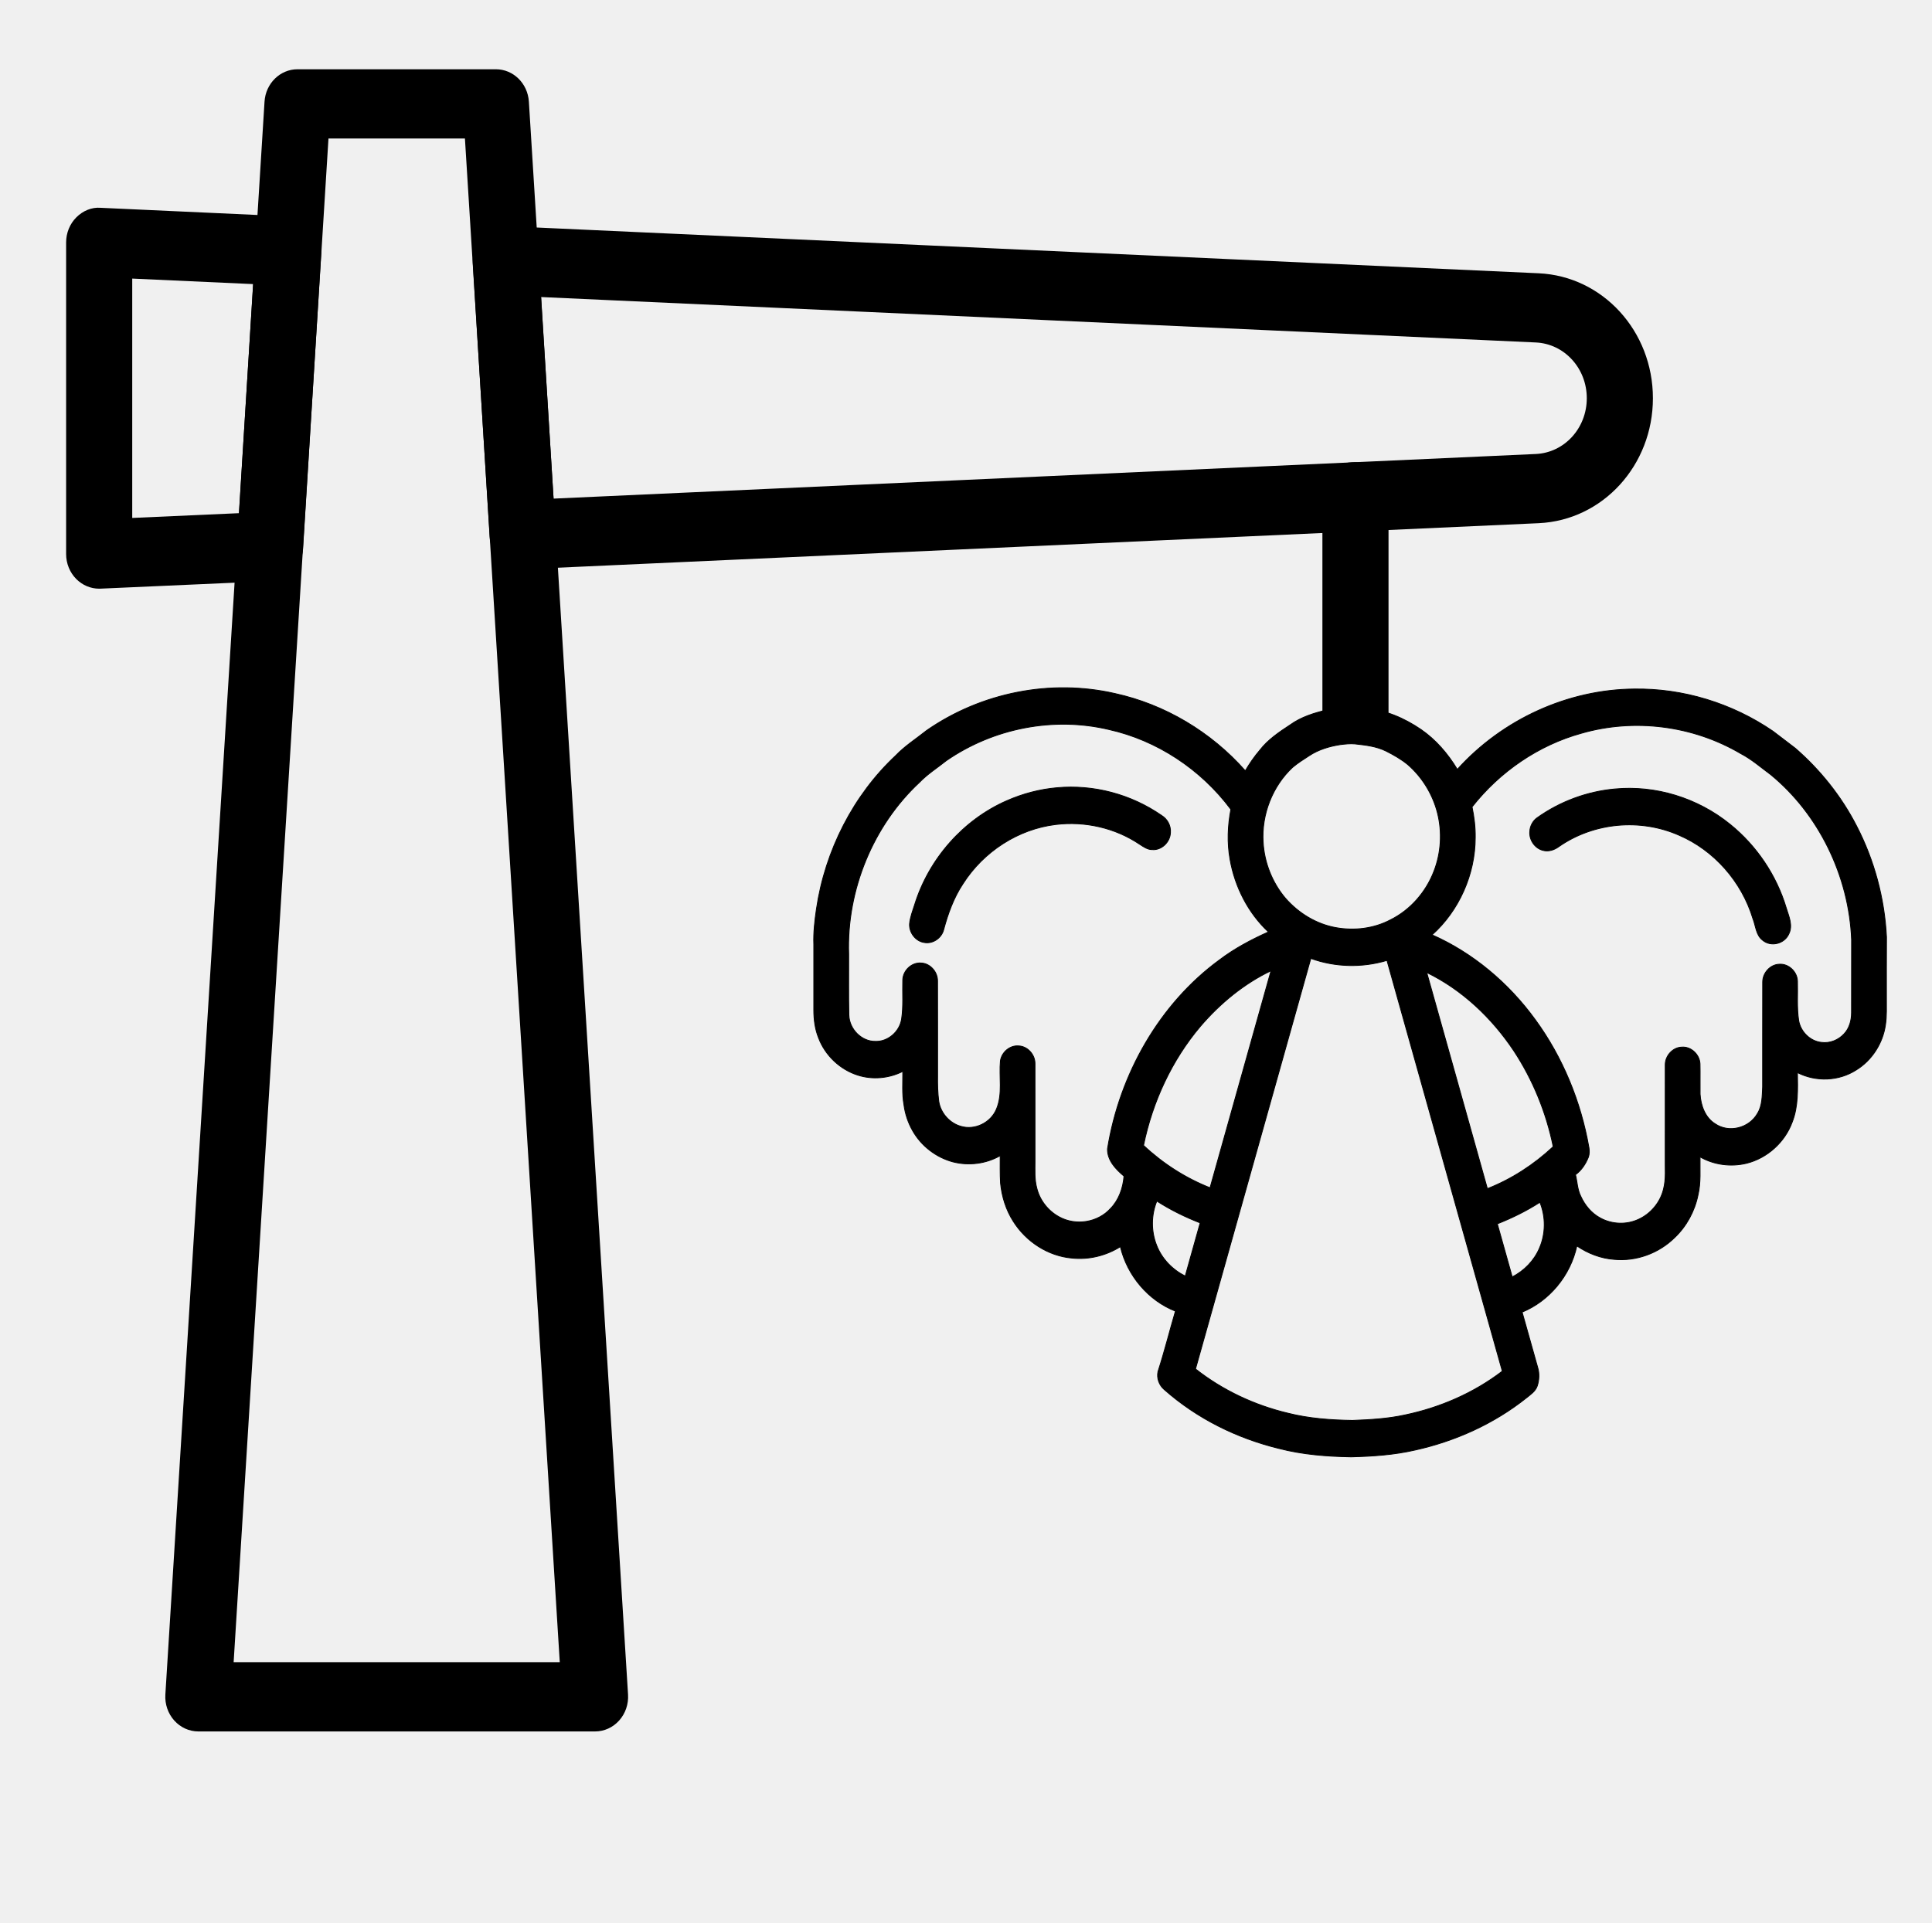
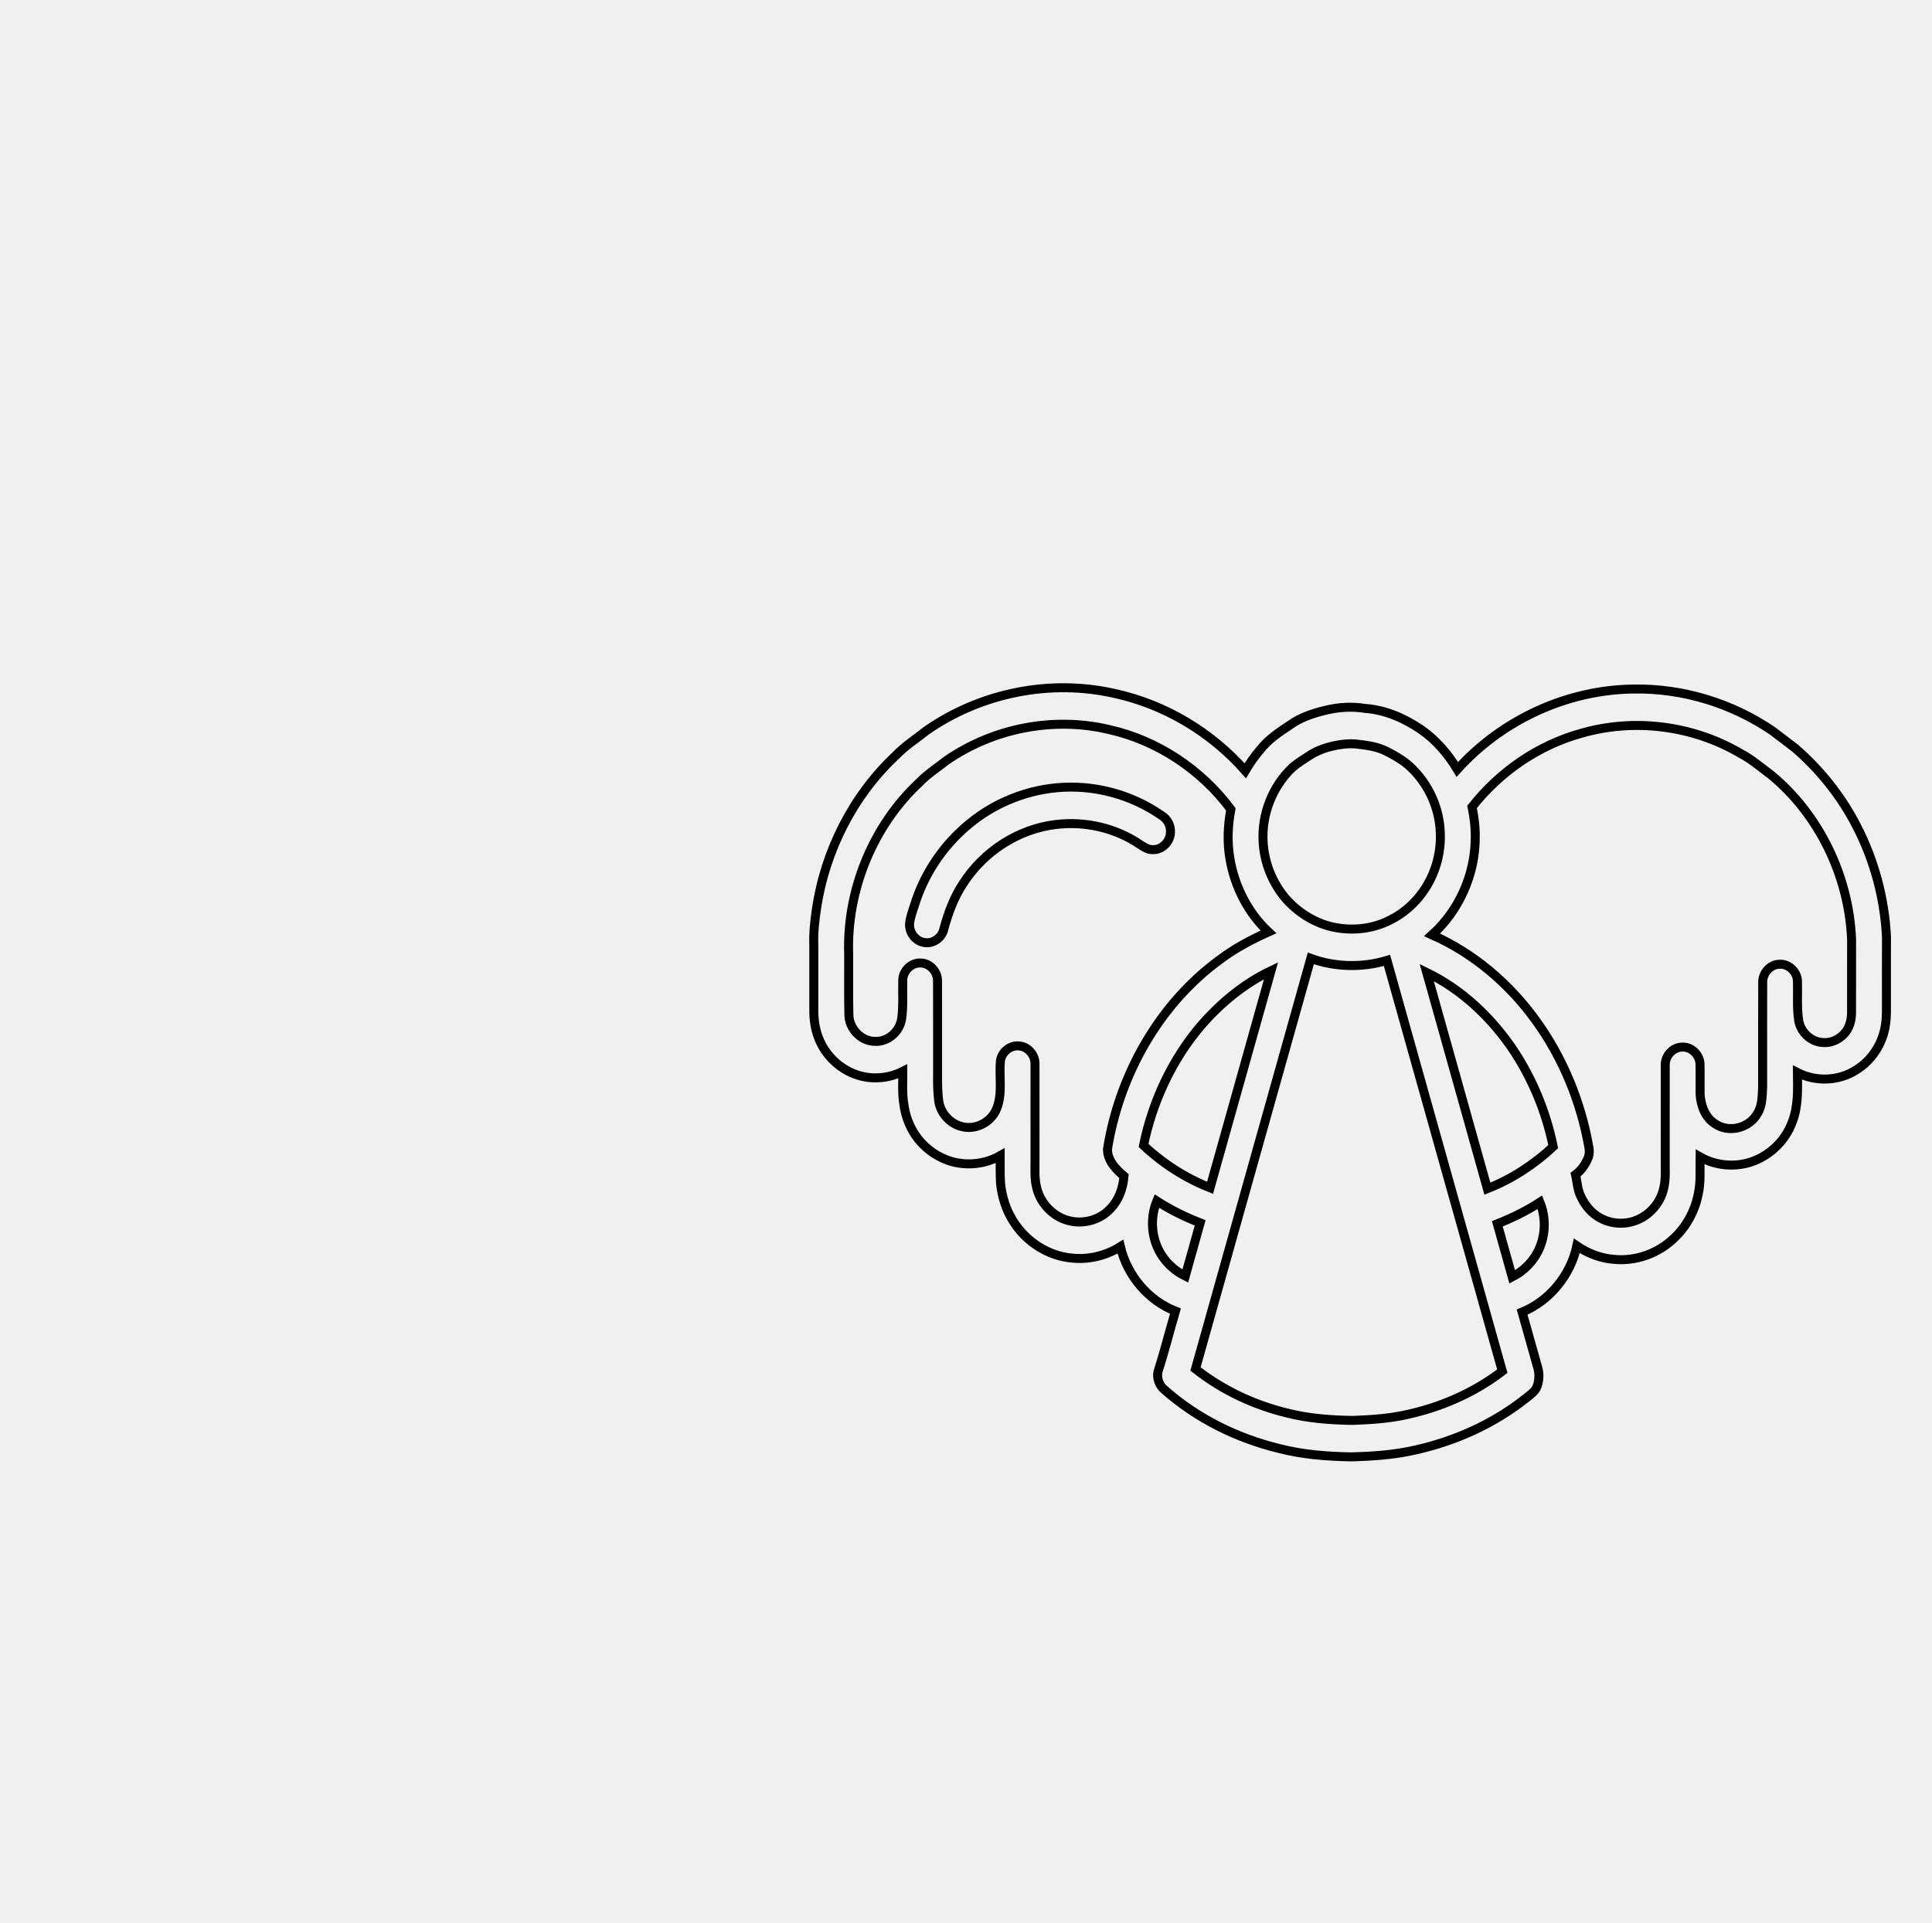
<svg xmlns="http://www.w3.org/2000/svg" width="215" height="214" viewBox="0 0 215 214" fill="none">
-   <g clip-path="url(#clip0)">
-     <path d="M66.219 192.732H22.073C21.057 192.732 20.085 192.291 19.388 191.512C18.693 190.733 18.335 189.69 18.402 188.625L29.438 11.312C29.566 9.283 31.172 7.709 33.11 7.709H55.183C57.121 7.709 58.725 9.283 58.855 11.308L69.891 188.625C69.958 189.69 69.6 190.733 68.905 191.512C68.208 192.291 67.236 192.732 66.219 192.732ZM26 185.023H62.293L51.739 15.419H36.554L26 185.023Z" fill="black" />
-     <path d="M11.037 65.528C10.09 65.528 9.177 65.144 8.491 64.455C7.767 63.729 7.358 62.724 7.358 61.673V26.982C7.358 25.932 7.767 24.923 8.493 24.196C9.217 23.466 10.205 23.048 11.196 23.131L32.238 24.095C33.226 24.14 34.157 24.599 34.816 25.371C35.477 26.142 35.813 27.159 35.75 28.194L33.727 61.075C33.605 63.04 32.091 64.595 30.212 64.677L11.193 65.524C11.141 65.528 11.089 65.528 11.037 65.528ZM14.715 31.01V57.653L26.598 57.123L28.166 31.623L14.715 31.01Z" fill="black" />
-     <path d="M58.159 63.368C56.23 63.368 54.615 61.798 54.489 59.762L52.614 29.275C52.547 28.183 52.926 27.11 53.658 26.327C54.389 25.548 55.404 25.115 56.445 25.175L171.233 30.419C178.361 30.747 183.942 36.856 183.942 44.328C183.942 51.8 178.361 57.91 171.236 58.237L58.321 63.364C58.265 63.368 58.211 63.368 58.159 63.368ZM60.221 33.065L61.601 55.501L170.915 50.535C174.093 50.389 176.584 47.663 176.584 44.328C176.584 40.993 174.093 38.268 170.911 38.121L60.221 33.065Z" fill="black" />
-     <path d="M150.841 81.486C148.809 81.486 147.162 80.502 147.162 79.286V53.644C147.162 52.427 148.809 51.443 150.841 51.443C152.873 51.443 154.52 52.427 154.52 53.644V79.286C154.52 80.502 152.873 81.486 150.841 81.486Z" fill="black" />
-     <path d="M103.122 81.31C109.208 77.084 116.944 75.559 124.082 77.201C129.606 78.41 134.752 81.459 138.581 85.798C139.057 84.995 139.582 84.222 140.187 83.517C141.105 82.326 142.354 81.49 143.58 80.685C144.79 79.813 146.225 79.368 147.644 79.03C149.048 78.7 150.513 78.627 151.936 78.858C154.155 79.018 156.266 79.936 158.115 81.192C159.771 82.33 161.126 83.897 162.176 85.645C167.221 80.052 174.494 76.761 181.842 76.697C187.288 76.612 192.74 78.271 197.296 81.39C198.124 82.018 198.951 82.649 199.776 83.282C202.548 85.688 204.907 88.627 206.612 91.952C208.574 95.744 209.721 99.996 209.936 104.302C209.921 106.565 209.931 108.828 209.928 111.092C209.918 112.086 209.976 113.086 209.823 114.072C209.53 116.139 208.307 118.024 206.587 119.085C204.638 120.35 202.08 120.442 200.026 119.392C200.051 121.233 200.13 123.144 199.451 124.883C198.621 127.169 196.64 128.915 194.377 129.483C192.64 129.909 190.757 129.672 189.188 128.775C189.161 130.192 189.293 131.635 188.96 133.025C188.593 134.829 187.675 136.51 186.368 137.75C184.591 139.512 182.073 140.418 179.635 140.184C178.154 140.08 176.717 139.528 175.478 138.683C174.768 141.995 172.401 144.82 169.387 146.056C169.965 148.111 170.536 150.168 171.121 152.22C171.323 152.882 171.287 153.615 171.073 154.27C170.869 154.872 170.329 155.222 169.869 155.596C166.238 158.492 161.942 160.415 157.485 161.406C155.149 161.945 152.751 162.105 150.365 162.167C147.665 162.119 144.948 161.913 142.32 161.23C137.664 160.095 133.208 157.907 129.551 154.664C128.998 154.197 128.702 153.402 128.866 152.671C129.584 150.454 130.149 148.183 130.806 145.944C127.813 144.776 125.445 142.014 124.68 138.769C123.071 139.778 121.156 140.239 119.288 140.04C116.663 139.81 114.196 138.238 112.756 135.938C111.948 134.672 111.484 133.183 111.341 131.672C111.285 130.663 111.306 129.65 111.304 128.64C109.709 129.551 107.788 129.783 106.028 129.326C104.187 128.831 102.525 127.57 101.556 125.851C101.06 124.975 100.727 123.997 100.597 122.988C100.373 121.757 100.477 120.5 100.466 119.257C98.918 120.038 97.09 120.201 95.445 119.671C93.503 119.051 91.835 117.503 91.089 115.519C90.698 114.549 90.565 113.491 90.562 112.446C90.565 110.008 90.565 107.572 90.562 105.134C90.513 103.812 90.666 102.492 90.856 101.187C91.819 94.665 94.972 88.509 99.68 84.104C100.712 83.026 101.968 82.231 103.122 81.31ZM105.309 84.667C104.307 85.47 103.21 86.156 102.313 87.094C97.194 91.855 94.198 99.043 94.444 106.211C94.458 108.468 94.413 110.727 94.467 112.984C94.512 114.579 95.899 115.945 97.421 115.918C98.794 115.968 100.101 114.866 100.33 113.448C100.549 111.998 100.419 110.525 100.463 109.065C100.502 108.01 101.46 107.127 102.464 107.195C103.465 107.205 104.346 108.146 104.333 109.193C104.347 112.713 104.333 116.233 104.338 119.752C104.324 120.699 104.35 121.649 104.469 122.587C104.675 123.914 105.684 125.018 106.911 125.37C108.462 125.847 110.263 124.996 110.9 123.435C111.603 121.741 111.162 119.864 111.33 118.085C111.478 117.102 112.402 116.34 113.35 116.424C114.332 116.452 115.191 117.377 115.178 118.408C115.184 122.016 115.178 125.624 115.18 129.233C115.182 130.236 115.111 131.262 115.375 132.239C115.709 133.629 116.666 134.809 117.875 135.46C119.707 136.468 122.157 136.106 123.588 134.52C124.51 133.573 124.976 132.248 125.084 130.919C124.189 130.169 123.223 129.179 123.246 127.891C124.58 119.557 129.051 111.727 135.698 106.859C137.383 105.578 139.249 104.593 141.158 103.735C138.913 101.646 137.413 98.722 136.879 95.639C136.553 93.805 136.628 91.914 136.974 90.09C133.628 85.599 128.736 82.395 123.412 81.204C117.26 79.743 110.57 81.032 105.309 84.667ZM175.969 81.623C171.23 82.935 166.927 85.862 163.817 89.82C164.045 90.935 164.189 92.07 164.172 93.212C164.176 97.334 162.354 101.386 159.365 104.061C163.91 106.071 167.878 109.408 170.856 113.512C173.893 117.675 175.93 122.61 176.825 127.758C176.883 128.101 176.878 128.461 176.767 128.793C176.462 129.566 175.99 130.273 175.329 130.756C175.522 131.557 175.536 132.415 175.913 133.159C176.372 134.179 177.125 135.069 178.091 135.583C179.392 136.297 181.007 136.353 182.348 135.725C183.68 135.119 184.748 133.875 185.113 132.397C185.423 131.233 185.286 130.014 185.312 128.824C185.314 125.395 185.308 121.965 185.314 118.536C185.304 117.507 186.165 116.583 187.147 116.559C188.157 116.468 189.131 117.35 189.183 118.41C189.21 119.536 189.177 120.663 189.193 121.789C189.265 123.065 189.765 124.418 190.865 125.093C192.387 126.145 194.641 125.588 195.572 123.956C196.124 123.077 196.097 121.994 196.153 120.986C196.16 117.102 196.145 113.218 196.159 109.332C196.144 108.285 197.022 107.343 198.023 107.332C199.029 107.259 199.993 108.147 200.029 109.206C200.072 110.666 199.942 112.138 200.163 113.589C200.377 114.869 201.468 115.914 202.704 116.033C203.628 116.159 204.577 115.78 205.218 115.083C205.809 114.464 206.048 113.571 206.046 112.715C206.056 110.007 206.042 107.297 206.052 104.588C205.765 97.495 202.396 90.611 197.057 86.229C195.965 85.424 194.934 84.516 193.733 83.89C188.399 80.744 181.871 79.916 175.969 81.623ZM149.148 82.886C147.939 83.076 146.73 83.431 145.69 84.119C145.058 84.528 144.418 84.931 143.838 85.42C141.614 87.498 140.366 90.655 140.569 93.771C140.701 96.04 141.587 98.247 143.021 99.954C144.493 101.653 146.49 102.867 148.661 103.257C150.703 103.622 152.878 103.373 154.737 102.39C156.917 101.311 158.665 99.341 159.565 97.005C160.37 94.953 160.509 92.629 159.966 90.487C159.436 88.4 158.263 86.504 156.679 85.121C155.937 84.507 155.099 84.033 154.25 83.604C153.164 83.066 151.954 82.936 150.776 82.805C150.232 82.759 149.687 82.819 149.148 82.886ZM145.873 106.683C141.6 121.918 137.315 137.149 133.04 152.382C136.08 154.777 139.634 156.43 143.341 157.311C145.685 157.901 148.108 158.072 150.513 158.11C152.48 158.033 154.459 157.924 156.39 157.496C160.256 156.681 163.992 155.071 167.183 152.63C162.912 137.386 158.62 122.148 154.347 106.905C151.588 107.733 148.587 107.666 145.873 106.683ZM133.577 114.251C130.416 117.993 128.254 122.622 127.257 127.499C129.417 129.531 131.941 131.142 134.66 132.216C136.917 124.162 139.182 116.109 141.443 108.056C138.432 109.493 135.78 111.681 133.577 114.251ZM158.77 108.25C161.016 116.272 163.28 124.29 165.521 132.313C168.215 131.255 170.706 129.64 172.846 127.636C172.072 123.826 170.577 120.18 168.466 116.972C166.005 113.281 162.688 110.153 158.77 108.25ZM128.737 133.691C128.103 135.238 128.088 137.047 128.706 138.603C129.29 140.128 130.49 141.346 131.899 142.045C132.445 140.069 133.012 138.1 133.559 136.122C131.884 135.468 130.258 134.673 128.737 133.691ZM166.627 136.227C167.174 138.2 167.736 140.168 168.286 142.14C169.596 141.466 170.72 140.345 171.313 138.941C172.014 137.343 172.028 135.441 171.366 133.827C169.87 134.794 168.271 135.576 166.627 136.227Z" fill="black" stroke="black" stroke-width="0.094" />
-     <path d="M117.628 87.684C121.692 87.312 125.863 88.41 129.263 90.772C129.894 91.149 130.311 91.894 130.252 92.662C130.226 93.736 129.254 94.661 128.227 94.571C127.708 94.581 127.269 94.261 126.845 93.99C124.097 92.131 120.712 91.38 117.47 91.78C113.328 92.282 109.462 94.758 107.153 98.388C106.134 99.928 105.493 101.695 105.015 103.488C104.77 104.44 103.789 105.085 102.863 104.914C101.915 104.784 101.156 103.831 101.219 102.83C101.289 102.108 101.552 101.428 101.772 100.747C103.367 95.561 107.241 91.231 112.037 89.134C113.813 88.351 115.707 87.852 117.628 87.684Z" fill="black" stroke="black" stroke-width="0.094" />
-     <path d="M179.664 87.827C184.229 87.384 188.926 88.822 192.543 91.768C195.456 94.126 197.69 97.407 198.788 101.09C199.064 101.996 199.534 103.01 199.076 103.941C198.591 105.065 197.068 105.437 196.154 104.657C195.409 104.1 195.394 103.067 195.069 102.255C193.814 98.098 190.708 94.624 186.858 92.972C182.565 91.073 177.385 91.523 173.492 94.225C172.974 94.612 172.319 94.832 171.687 94.651C170.807 94.424 170.154 93.492 170.241 92.541C170.272 91.934 170.589 91.359 171.072 91.02C173.613 89.214 176.604 88.11 179.664 87.827Z" fill="black" stroke="black" stroke-width="0.094" />
+   <g>
+     <path class="rope" d="M150.841 81.486C148.809 81.486 147.162 80.502 147.162 79.286V53.644C147.162 52.427 148.809 51.443 150.841 51.443C152.873 51.443 154.52 52.427 154.52 53.644V79.286C154.52 80.502 152.873 81.486 150.841 81.486Z" />
+     <path class="crane" d="M66.219 192.732H22.073C21.057 192.732 20.085 192.291 19.388 191.512C18.693 190.733 18.335 189.69 18.402 188.625L29.438 11.312C29.566 9.283 31.172 7.709 33.11 7.709H55.183C57.121 7.709 58.725 9.283 58.855 11.308L69.891 188.625C69.958 189.69 69.6 190.733 68.905 191.512C68.208 192.291 67.236 192.732 66.219 192.732ZM26 185.023H62.293L51.739 15.419H36.554L26 185.023Z" />
+     <path class="crane" d="M11.037 65.528C10.09 65.528 9.177 65.144 8.491 64.455C7.767 63.729 7.358 62.724 7.358 61.673V26.982C7.358 25.932 7.767 24.923 8.493 24.196C9.217 23.466 10.205 23.048 11.196 23.131L32.238 24.095C33.226 24.14 34.157 24.599 34.816 25.371C35.477 26.142 35.813 27.159 35.75 28.194L33.727 61.075C33.605 63.04 32.091 64.595 30.212 64.677L11.193 65.524C11.141 65.528 11.089 65.528 11.037 65.528ZM14.715 31.01V57.653L26.598 57.123L28.166 31.623L14.715 31.01Z" />
+     <path class="crane" d="M58.159 63.368C56.23 63.368 54.615 61.798 54.489 59.762L52.614 29.275C52.547 28.183 52.926 27.11 53.658 26.327C54.389 25.548 55.404 25.115 56.445 25.175L171.233 30.419C178.361 30.747 183.942 36.856 183.942 44.328C183.942 51.8 178.361 57.91 171.236 58.237L58.321 63.364C58.265 63.368 58.211 63.368 58.159 63.368ZM60.221 33.065L61.601 55.501L170.915 50.535C174.093 50.389 176.584 47.663 176.584 44.328C176.584 40.993 174.093 38.268 170.911 38.121L60.221 33.065Z" />
+     <path class="angel" d="M103.122 81.31C109.208 77.084 116.944 75.559 124.082 77.201C129.606 78.41 134.752 81.459 138.581 85.798C139.057 84.995 139.582 84.222 140.187 83.517C141.105 82.326 142.354 81.49 143.58 80.685C144.79 79.813 146.225 79.368 147.644 79.03C149.048 78.7 150.513 78.627 151.936 78.858C154.155 79.018 156.266 79.936 158.115 81.192C159.771 82.33 161.126 83.897 162.176 85.645C167.221 80.052 174.494 76.761 181.842 76.697C187.288 76.612 192.74 78.271 197.296 81.39C198.124 82.018 198.951 82.649 199.776 83.282C202.548 85.688 204.907 88.627 206.612 91.952C208.574 95.744 209.721 99.996 209.936 104.302C209.921 106.565 209.931 108.828 209.928 111.092C209.918 112.086 209.976 113.086 209.823 114.072C209.53 116.139 208.307 118.024 206.587 119.085C204.638 120.35 202.08 120.442 200.026 119.392C200.051 121.233 200.13 123.144 199.451 124.883C198.621 127.169 196.64 128.915 194.377 129.483C192.64 129.909 190.757 129.672 189.188 128.775C189.161 130.192 189.293 131.635 188.96 133.025C188.593 134.829 187.675 136.51 186.368 137.75C184.591 139.512 182.073 140.418 179.635 140.184C178.154 140.08 176.717 139.528 175.478 138.683C174.768 141.995 172.401 144.82 169.387 146.056C169.965 148.111 170.536 150.168 171.121 152.22C171.323 152.882 171.287 153.615 171.073 154.27C170.869 154.872 170.329 155.222 169.869 155.596C166.238 158.492 161.942 160.415 157.485 161.406C155.149 161.945 152.751 162.105 150.365 162.167C147.665 162.119 144.948 161.913 142.32 161.23C137.664 160.095 133.208 157.907 129.551 154.664C128.998 154.197 128.702 153.402 128.866 152.671C129.584 150.454 130.149 148.183 130.806 145.944C127.813 144.776 125.445 142.014 124.68 138.769C123.071 139.778 121.156 140.239 119.288 140.04C116.663 139.81 114.196 138.238 112.756 135.938C111.948 134.672 111.484 133.183 111.341 131.672C111.285 130.663 111.306 129.65 111.304 128.64C109.709 129.551 107.788 129.783 106.028 129.326C104.187 128.831 102.525 127.57 101.556 125.851C101.06 124.975 100.727 123.997 100.597 122.988C100.373 121.757 100.477 120.5 100.466 119.257C98.918 120.038 97.09 120.201 95.445 119.671C93.503 119.051 91.835 117.503 91.089 115.519C90.698 114.549 90.565 113.491 90.562 112.446C90.565 110.008 90.565 107.572 90.562 105.134C90.513 103.812 90.666 102.492 90.856 101.187C91.819 94.665 94.972 88.509 99.68 84.104C100.712 83.026 101.968 82.231 103.122 81.31ZM105.309 84.667C104.307 85.47 103.21 86.156 102.313 87.094C97.194 91.855 94.198 99.043 94.444 106.211C94.458 108.468 94.413 110.727 94.467 112.984C94.512 114.579 95.899 115.945 97.421 115.918C98.794 115.968 100.101 114.866 100.33 113.448C100.549 111.998 100.419 110.525 100.463 109.065C100.502 108.01 101.46 107.127 102.464 107.195C103.465 107.205 104.346 108.146 104.333 109.193C104.347 112.713 104.333 116.233 104.338 119.752C104.324 120.699 104.35 121.649 104.469 122.587C104.675 123.914 105.684 125.018 106.911 125.37C108.462 125.847 110.263 124.996 110.9 123.435C111.603 121.741 111.162 119.864 111.33 118.085C111.478 117.102 112.402 116.34 113.35 116.424C114.332 116.452 115.191 117.377 115.178 118.408C115.184 122.016 115.178 125.624 115.18 129.233C115.182 130.236 115.111 131.262 115.375 132.239C115.709 133.629 116.666 134.809 117.875 135.46C119.707 136.468 122.157 136.106 123.588 134.52C124.51 133.573 124.976 132.248 125.084 130.919C124.189 130.169 123.223 129.179 123.246 127.891C124.58 119.557 129.051 111.727 135.698 106.859C137.383 105.578 139.249 104.593 141.158 103.735C138.913 101.646 137.413 98.722 136.879 95.639C136.553 93.805 136.628 91.914 136.974 90.09C133.628 85.599 128.736 82.395 123.412 81.204C117.26 79.743 110.57 81.032 105.309 84.667ZM175.969 81.623C171.23 82.935 166.927 85.862 163.817 89.82C164.045 90.935 164.189 92.07 164.172 93.212C164.176 97.334 162.354 101.386 159.365 104.061C163.91 106.071 167.878 109.408 170.856 113.512C173.893 117.675 175.93 122.61 176.825 127.758C176.883 128.101 176.878 128.461 176.767 128.793C176.462 129.566 175.99 130.273 175.329 130.756C175.522 131.557 175.536 132.415 175.913 133.159C176.372 134.179 177.125 135.069 178.091 135.583C179.392 136.297 181.007 136.353 182.348 135.725C183.68 135.119 184.748 133.875 185.113 132.397C185.423 131.233 185.286 130.014 185.312 128.824C185.314 125.395 185.308 121.965 185.314 118.536C185.304 117.507 186.165 116.583 187.147 116.559C188.157 116.468 189.131 117.35 189.183 118.41C189.21 119.536 189.177 120.663 189.193 121.789C189.265 123.065 189.765 124.418 190.865 125.093C192.387 126.145 194.641 125.588 195.572 123.956C196.124 123.077 196.097 121.994 196.153 120.986C196.16 117.102 196.145 113.218 196.159 109.332C196.144 108.285 197.022 107.343 198.023 107.332C199.029 107.259 199.993 108.147 200.029 109.206C200.072 110.666 199.942 112.138 200.163 113.589C200.377 114.869 201.468 115.914 202.704 116.033C203.628 116.159 204.577 115.78 205.218 115.083C205.809 114.464 206.048 113.571 206.046 112.715C206.056 110.007 206.042 107.297 206.052 104.588C205.765 97.495 202.396 90.611 197.057 86.229C195.965 85.424 194.934 84.516 193.733 83.89C188.399 80.744 181.871 79.916 175.969 81.623ZM149.148 82.886C147.939 83.076 146.73 83.431 145.69 84.119C145.058 84.528 144.418 84.931 143.838 85.42C141.614 87.498 140.366 90.655 140.569 93.771C140.701 96.04 141.587 98.247 143.021 99.954C144.493 101.653 146.49 102.867 148.661 103.257C150.703 103.622 152.878 103.373 154.737 102.39C156.917 101.311 158.665 99.341 159.565 97.005C160.37 94.953 160.509 92.629 159.966 90.487C159.436 88.4 158.263 86.504 156.679 85.121C155.937 84.507 155.099 84.033 154.25 83.604C153.164 83.066 151.954 82.936 150.776 82.805C150.232 82.759 149.687 82.819 149.148 82.886ZM145.873 106.683C141.6 121.918 137.315 137.149 133.04 152.382C136.08 154.777 139.634 156.43 143.341 157.311C145.685 157.901 148.108 158.072 150.513 158.11C152.48 158.033 154.459 157.924 156.39 157.496C160.256 156.681 163.992 155.071 167.183 152.63C162.912 137.386 158.62 122.148 154.347 106.905C151.588 107.733 148.587 107.666 145.873 106.683ZM133.577 114.251C130.416 117.993 128.254 122.622 127.257 127.499C129.417 129.531 131.941 131.142 134.66 132.216C136.917 124.162 139.182 116.109 141.443 108.056C138.432 109.493 135.78 111.681 133.577 114.251ZM158.77 108.25C161.016 116.272 163.28 124.29 165.521 132.313C168.215 131.255 170.706 129.64 172.846 127.636C172.072 123.826 170.577 120.18 168.466 116.972C166.005 113.281 162.688 110.153 158.77 108.25ZM128.737 133.691C128.103 135.238 128.088 137.047 128.706 138.603C129.29 140.128 130.49 141.346 131.899 142.045C132.445 140.069 133.012 138.1 133.559 136.122C131.884 135.468 130.258 134.673 128.737 133.691ZM166.627 136.227C167.174 138.2 167.736 140.168 168.286 142.14C169.596 141.466 170.72 140.345 171.313 138.941C172.014 137.343 172.028 135.441 171.366 133.827C169.87 134.794 168.271 135.576 166.627 136.227Z" stroke="black" />
+     <path class="wingCircle" d="M117.628 87.684C121.692 87.312 125.863 88.41 129.263 90.772C129.894 91.149 130.311 91.894 130.252 92.662C130.226 93.736 129.254 94.661 128.227 94.571C127.708 94.581 127.269 94.261 126.845 93.99C124.097 92.131 120.712 91.38 117.47 91.78C113.328 92.282 109.462 94.758 107.153 98.388C106.134 99.928 105.493 101.695 105.015 103.488C104.77 104.44 103.789 105.085 102.863 104.914C101.915 104.784 101.156 103.831 101.219 102.83C101.289 102.108 101.552 101.428 101.772 100.747C103.367 95.561 107.241 91.231 112.037 89.134C113.813 88.351 115.707 87.852 117.628 87.684Z" stroke="black" />
+     <path class="wingCircle" d="M179.664 87.827C184.229 87.384 188.926 88.822 192.543 91.768C195.456 94.126 197.69 97.407 198.788 101.09C199.064 101.996 199.534 103.01 199.076 103.941C198.591 105.065 197.068 105.437 196.154 104.657C195.409 104.1 195.394 103.067 195.069 102.255C193.814 98.098 190.708 94.624 186.858 92.972C182.565 91.073 177.385 91.523 173.492 94.225C172.974 94.612 172.319 94.832 171.687 94.651C170.807 94.424 170.154 93.492 170.241 92.541C170.272 91.934 170.589 91.359 171.072 91.02C173.613 89.214 176.604 88.11 179.664 87.827Z" />
  </g>
  <defs>
    <clipPath id="clip0">
-       <rect width="215" height="214" fill="white" />
+       <rect width="215" height="214" />
    </clipPath>
  </defs>
</svg>
